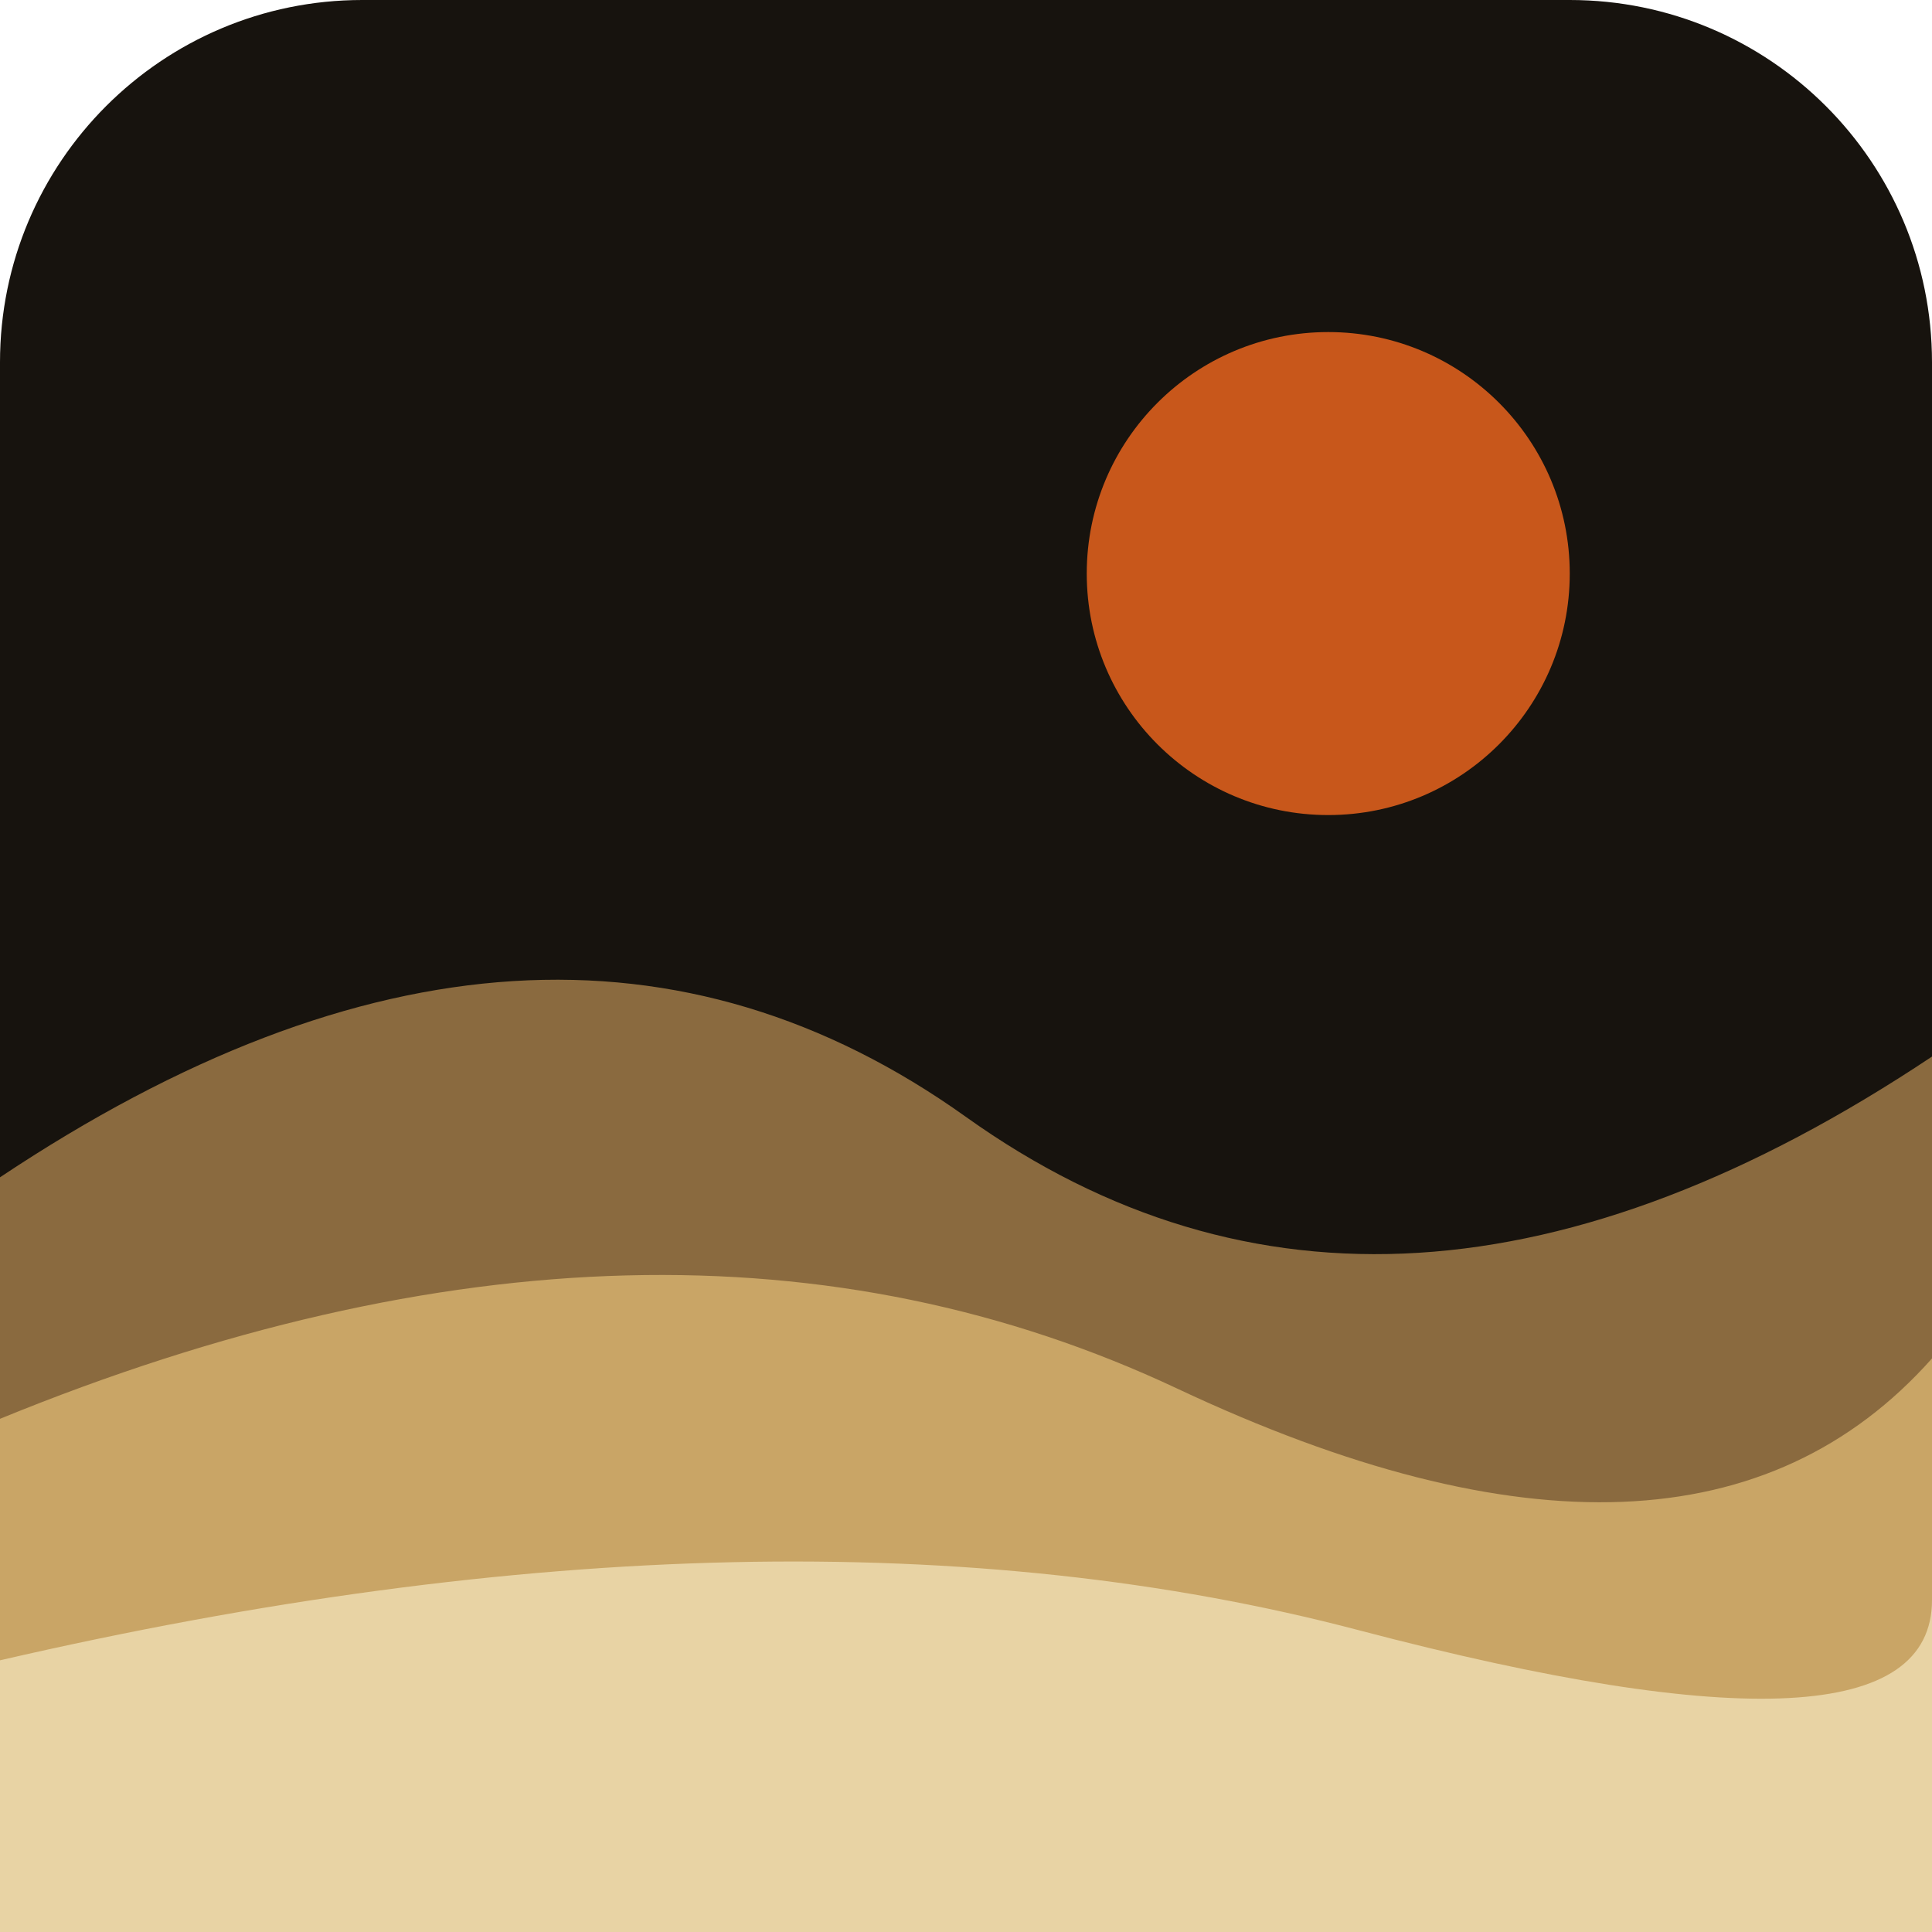
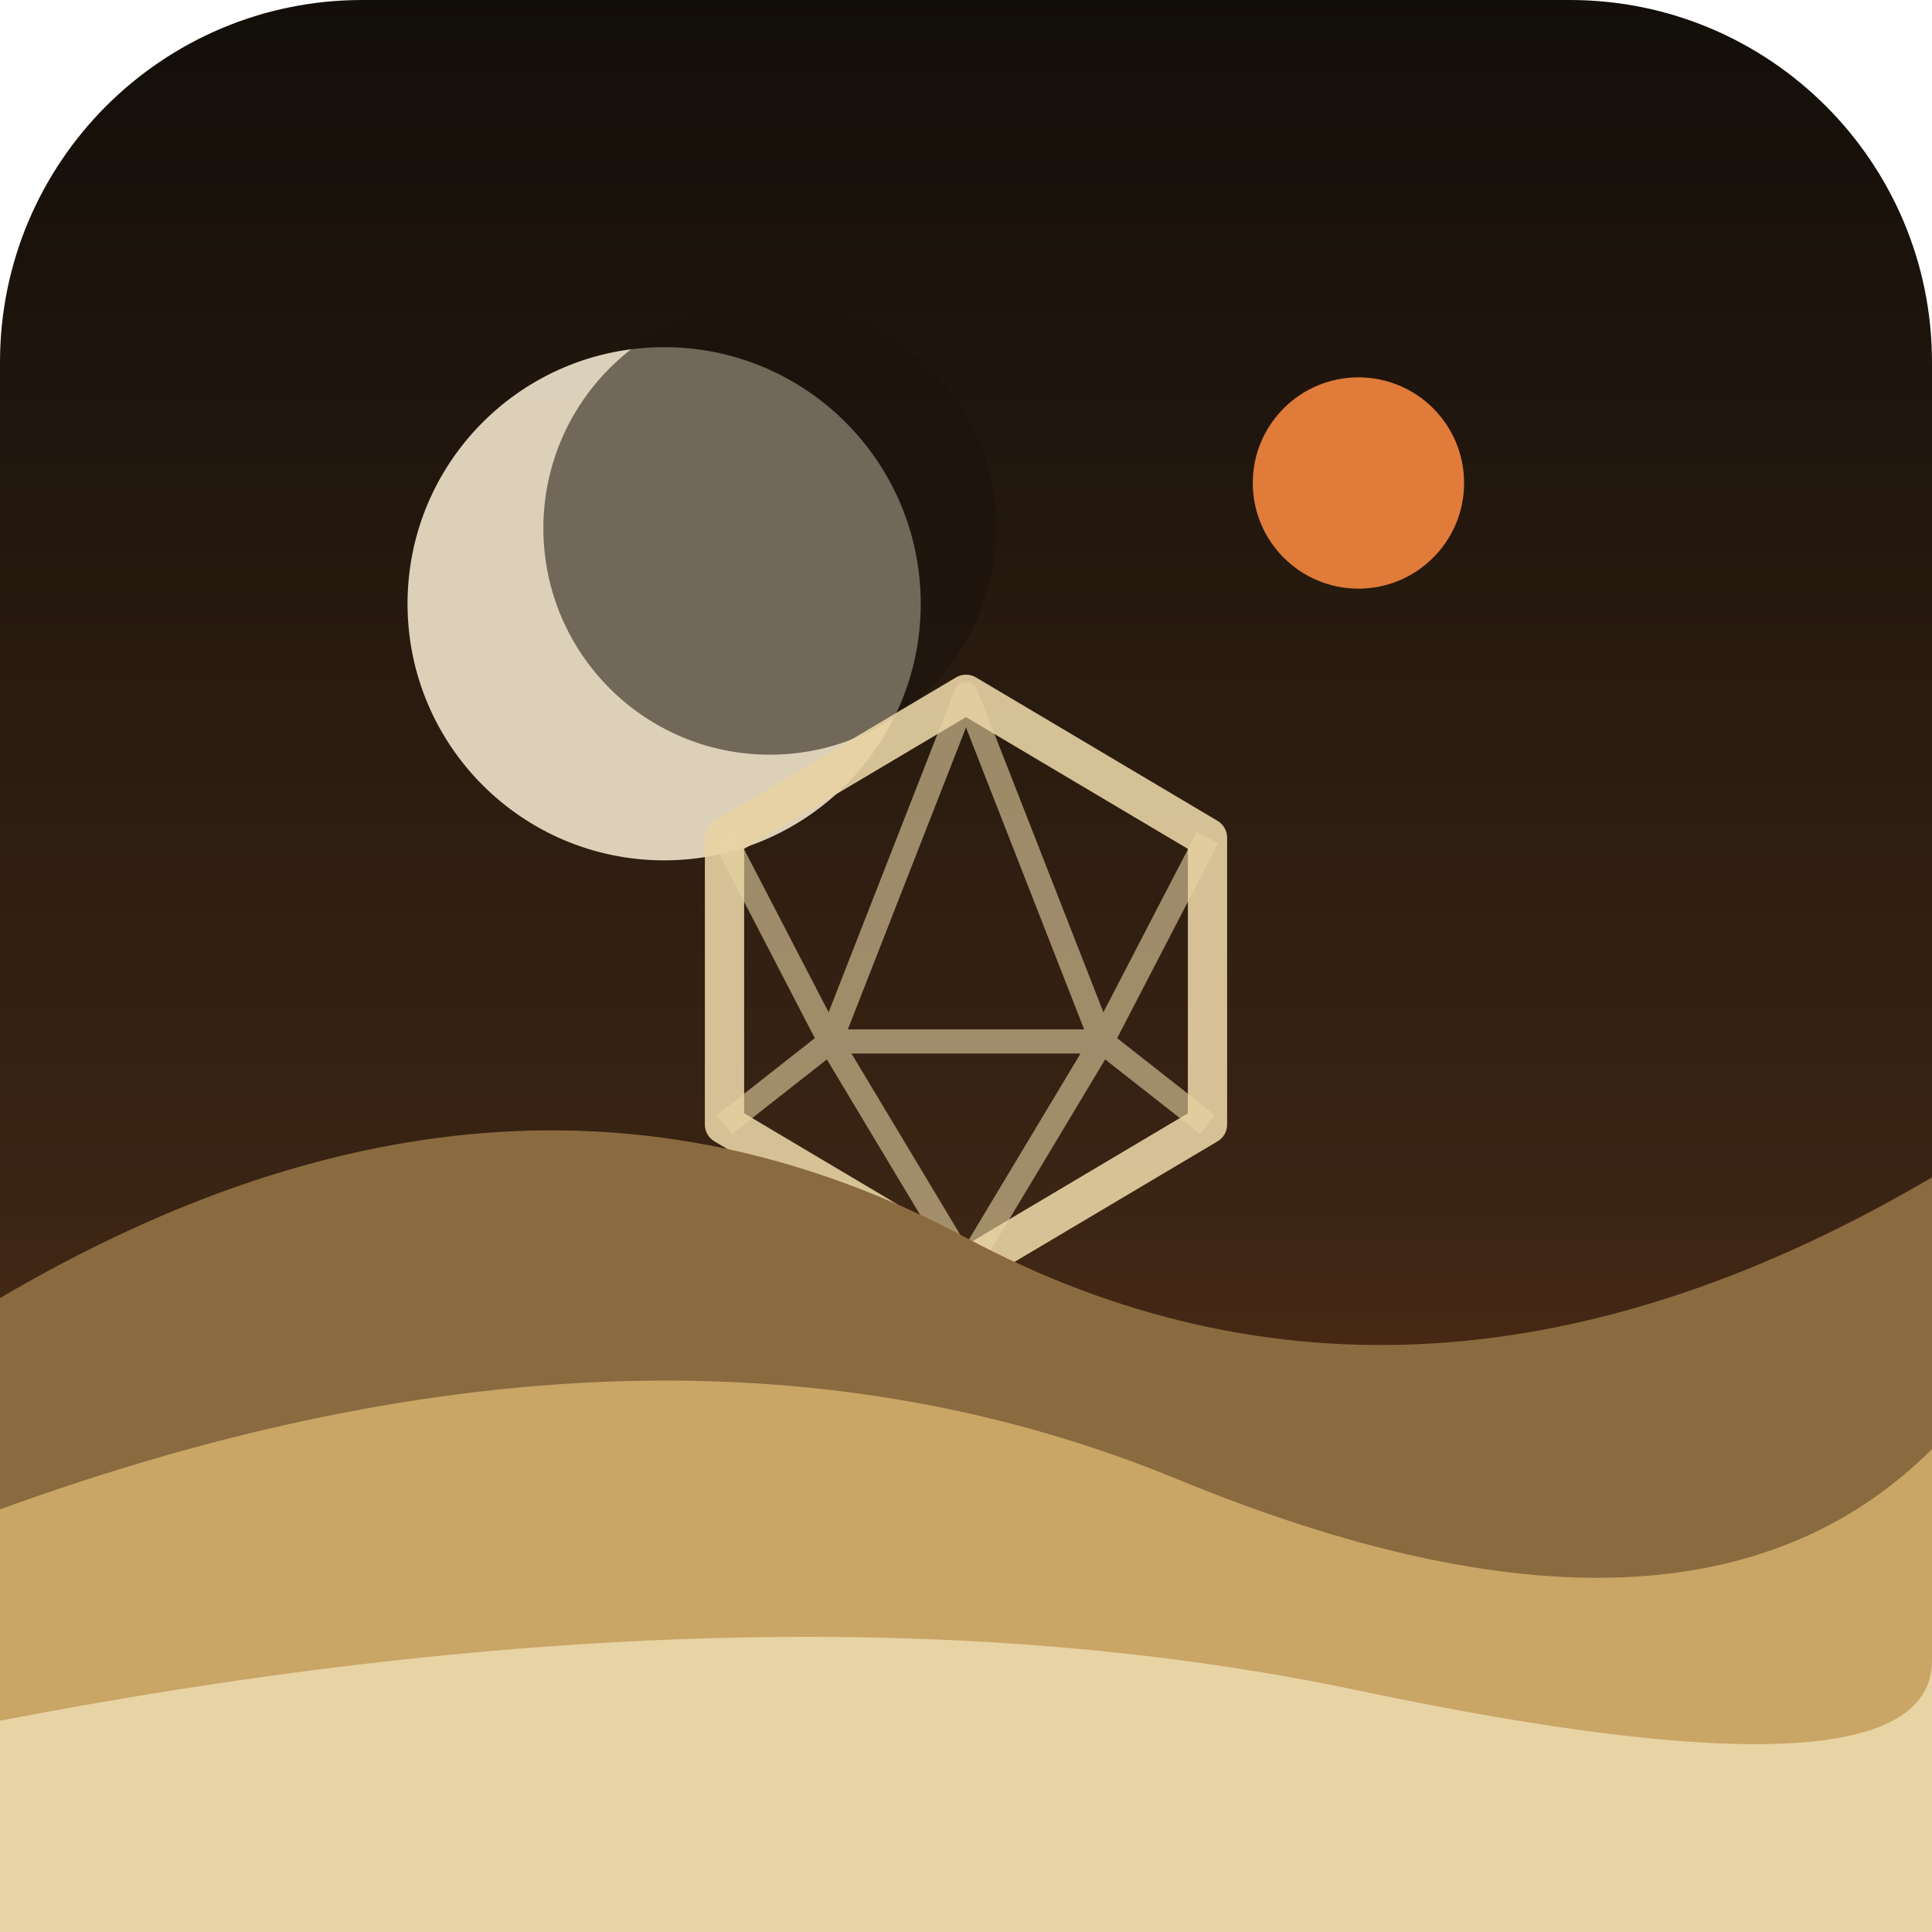
<svg xmlns="http://www.w3.org/2000/svg" viewBox="0 0 128 128">
-   <rect width="128" height="128" rx="24" fill="#17130e" />
-   <circle cx="88" cy="38" r="16" fill="#c8571b" />
-   <path d="M0 78 Q 36 54 64 74 T 128 70 V 128 H 0 Z" fill="#8a6a3f" />
-   <path d="M0 94 Q 44 76 78 92 T 128 90 V 128 H 0 Z" fill="#c9a566" />
-   <path d="M0 110 Q 52 98 90 108 T 128 106 V 128 H 0 Z" fill="#e8d3a4" />
+   <defs>
+     <linearGradient id="sky" x1="0" y1="0" x2="0" y2="1">
+       <stop offset="0" stop-color="#120e09" />
+       <stop offset=".62" stop-color="#3a2414" />
+       <stop offset="1" stop-color="#7a3a16" />
+     </linearGradient>
+   </defs>
+   <rect width="128" height="128" rx="24" fill="url(#sky)" />
+   <circle cx="44" cy="40" r="17" fill="#ecdfc8" opacity=".92" />
+   <circle cx="51" cy="35" r="15" fill="#1a130c" opacity=".55" />
+   <circle cx="90" cy="32" r="7" fill="#e07b39" />
+   <path d="M64 46 80 55.5v19L64 84 48 74.5v-19z" fill="none" stroke="#e8d3a4" stroke-width="2.6" stroke-linejoin="round" opacity=".9" />
+   <path d="M64 46 55 69h18zM48 55.5 55 69l-7 5.5M80 55.5 73 69l7 5.5M55 69l9 15 9-15" fill="none" stroke="#e8d3a4" stroke-width="1.6" stroke-linejoin="round" opacity=".6" />
+   <path d="M0 86 Q 34 66 64 82 T 128 78 V 128 H 0 Z" fill="#8a6a3f" />
+   <path d="M0 100 Q 44 84 78 98 T 128 96 V 128 H 0 Z" fill="#c9a566" />
+   <path d="M0 114 Q 52 104 90 112 T 128 110 V 128 H 0 Z" fill="#e8d3a4" />
</svg>
